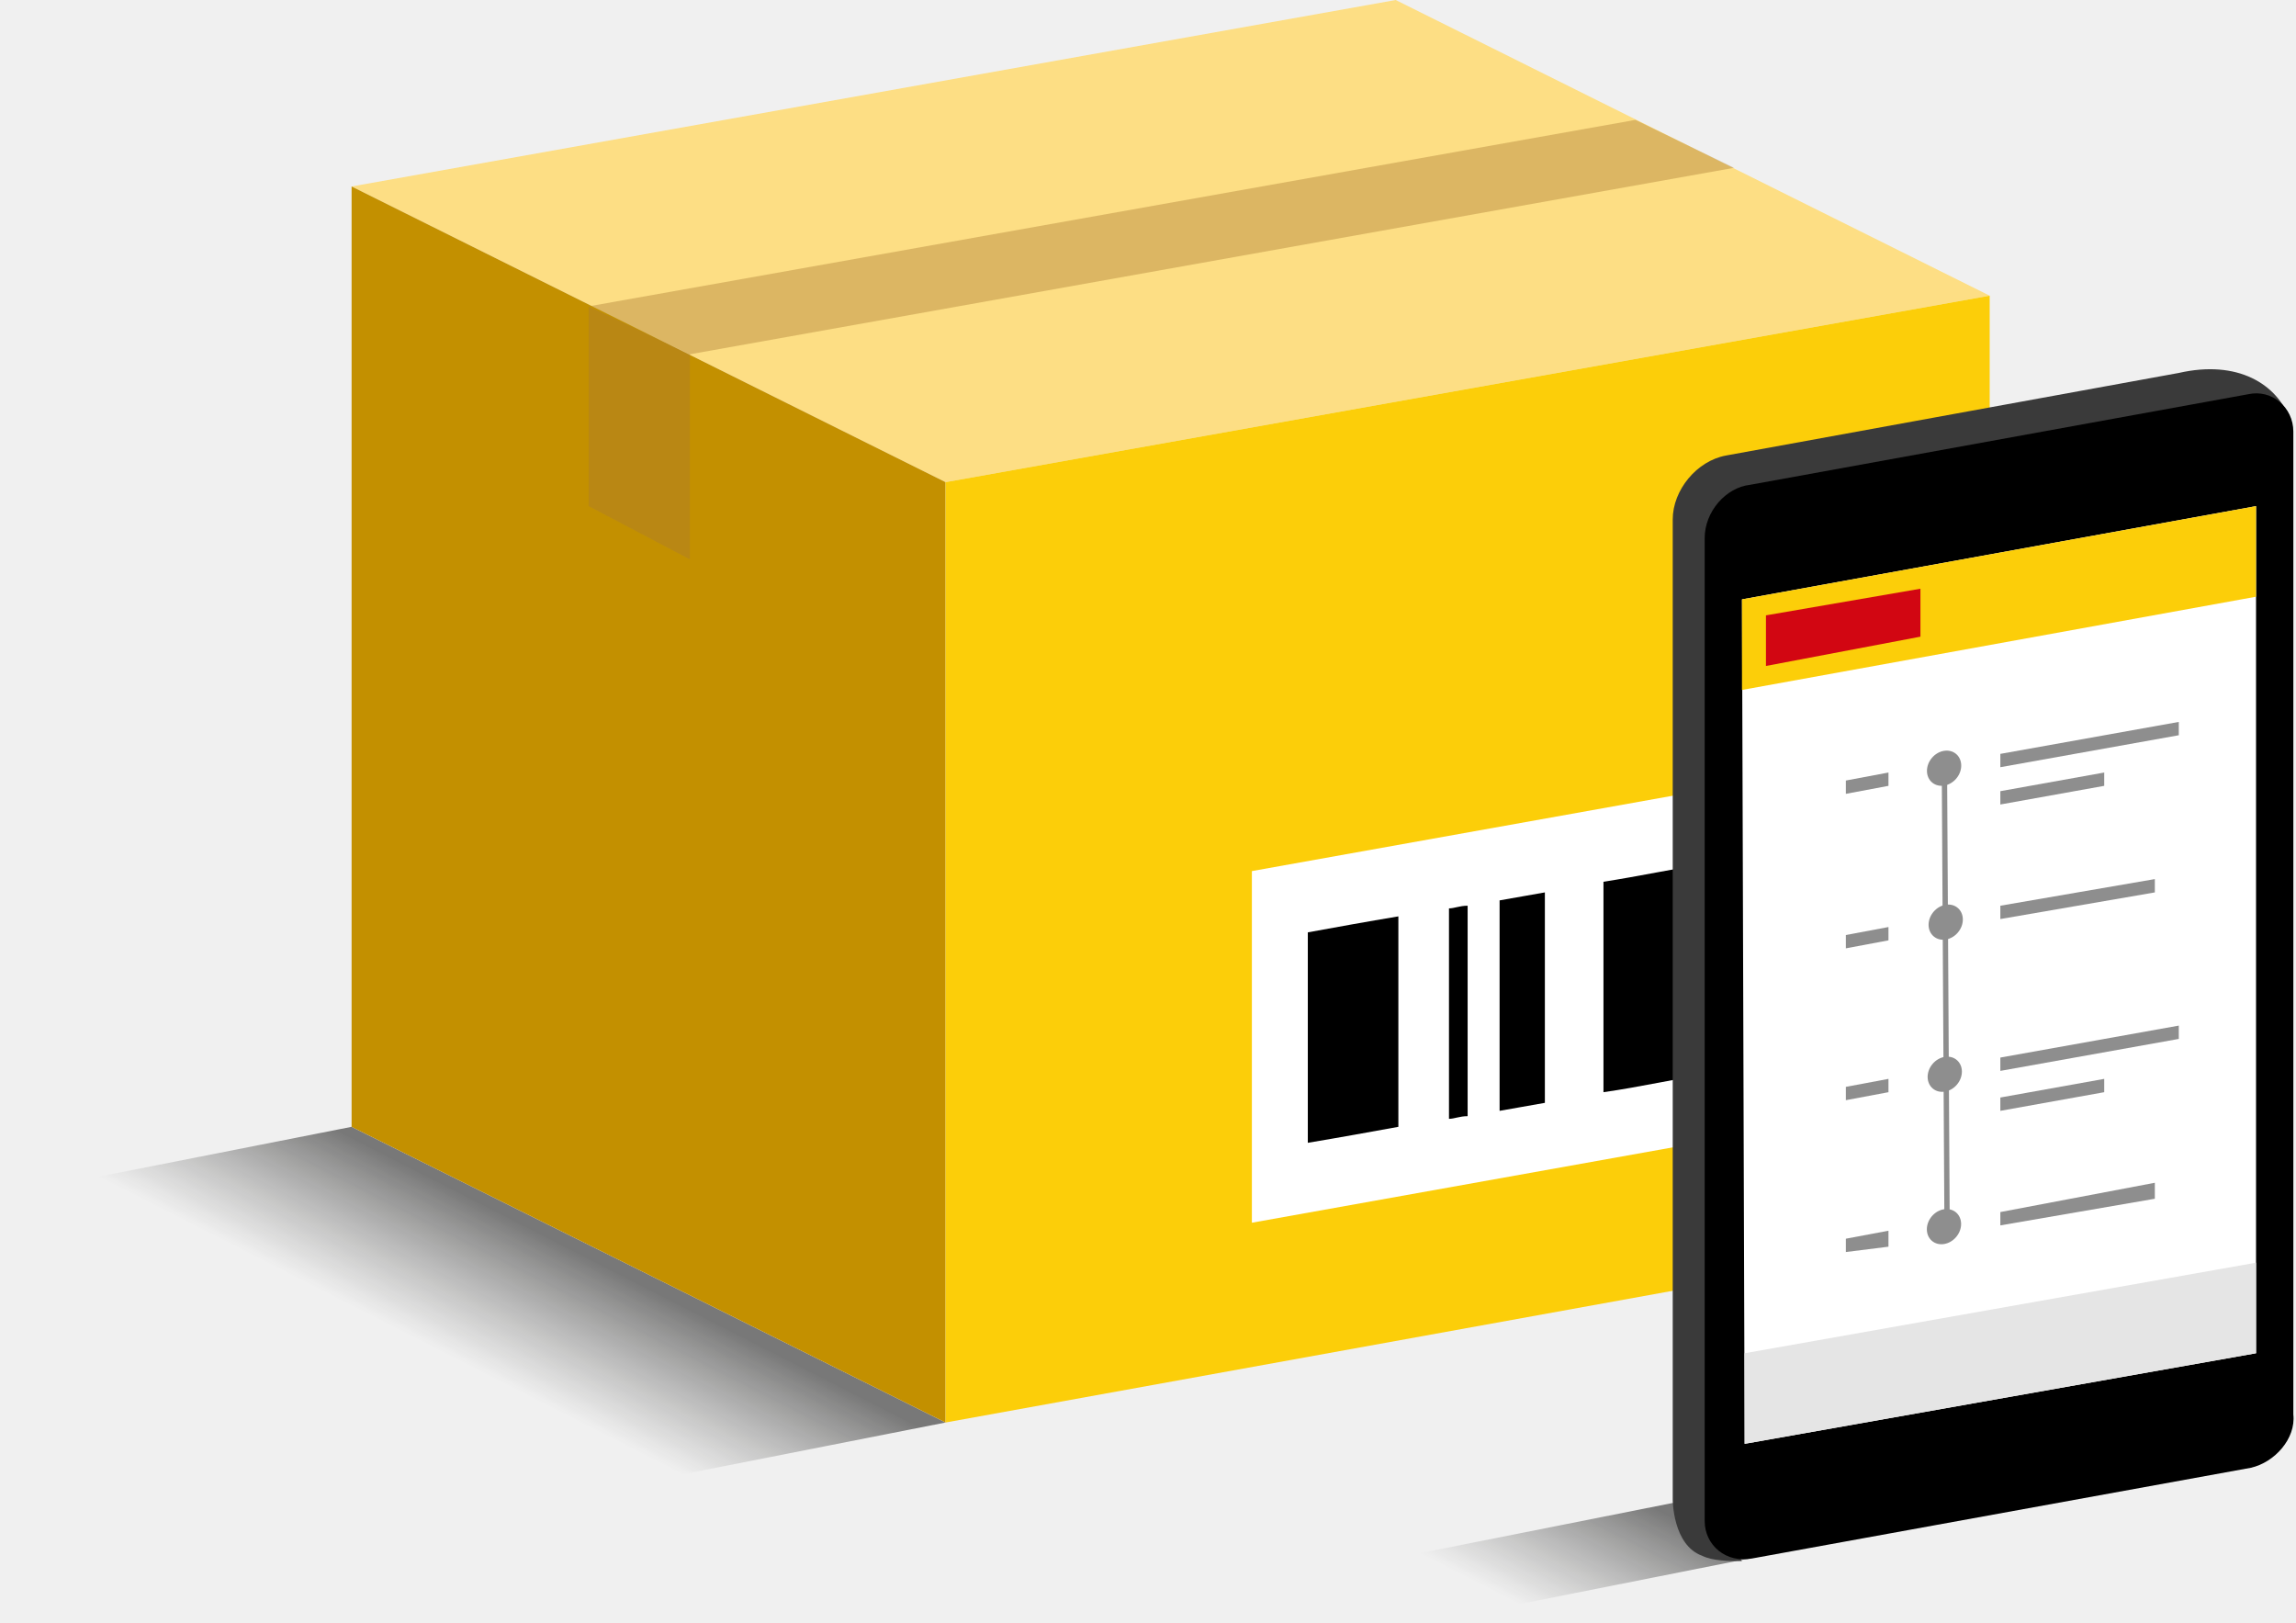
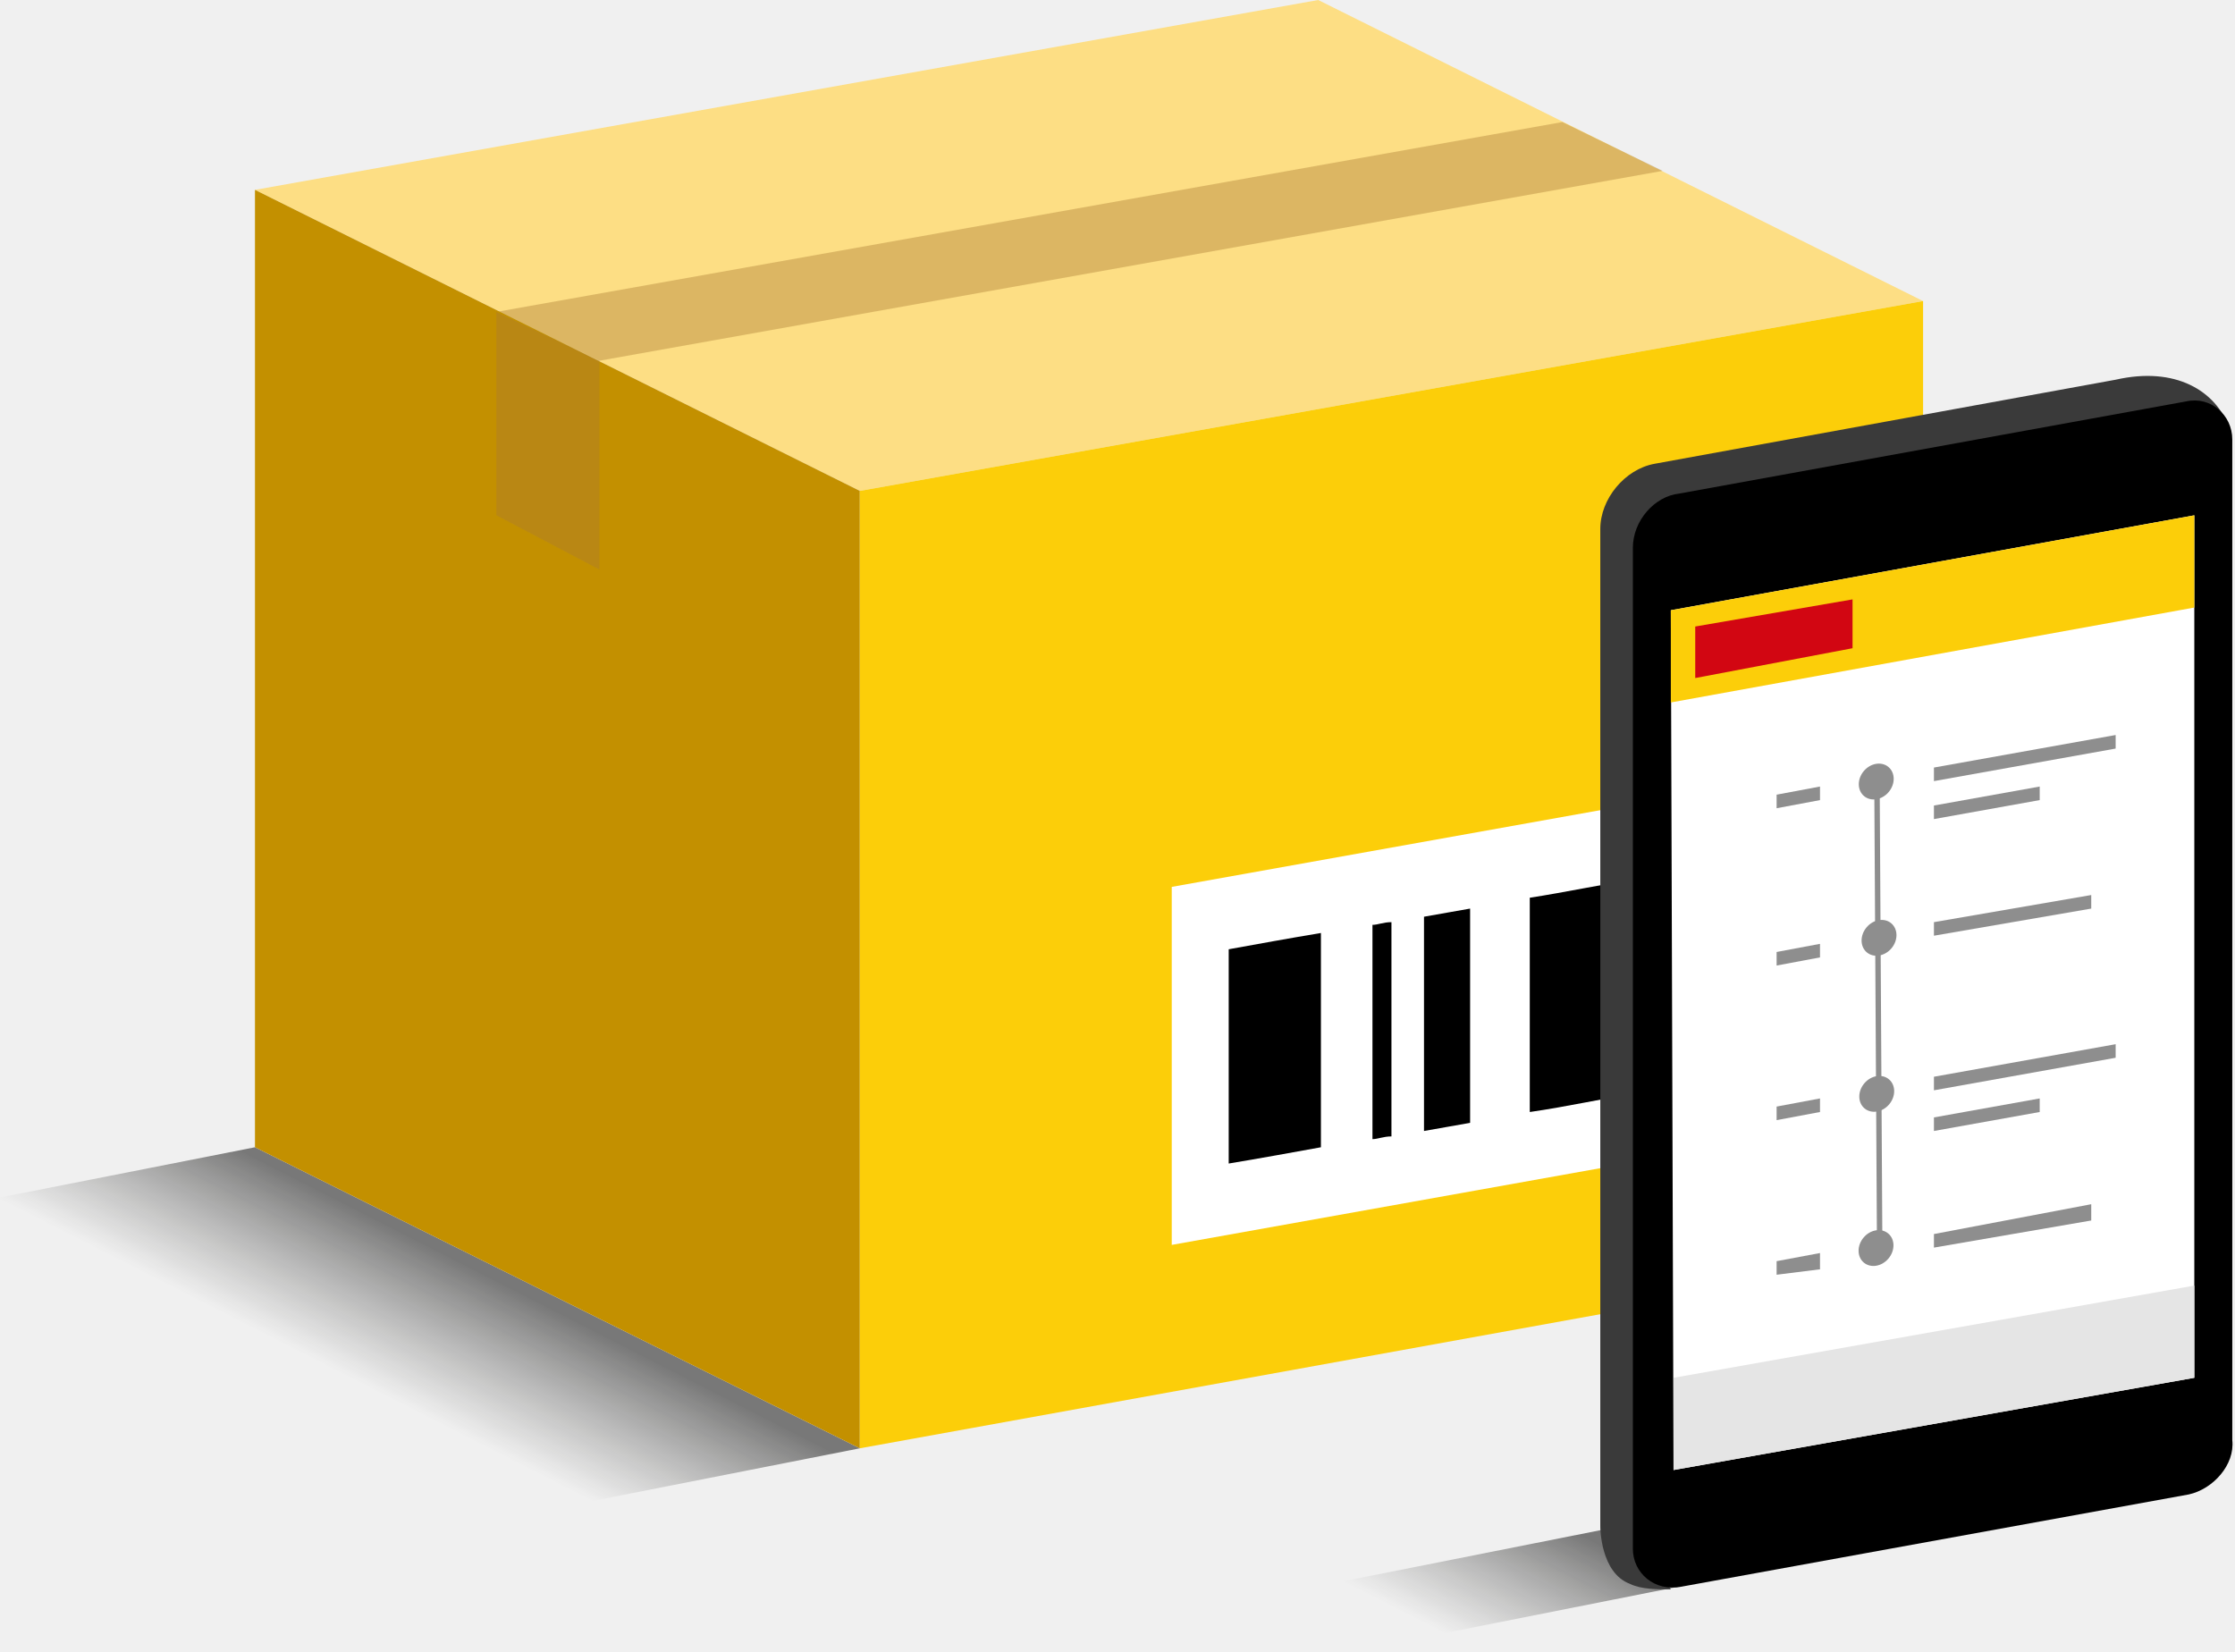
- <svg xmlns="http://www.w3.org/2000/svg" version="1.1" id="Layer_1" x="0px" y="0px" viewBox="0 0 86.2 60.9" style="enable-background:new 0 0 86.2 60.9;" xml:space="preserve">
+ <svg xmlns="http://www.w3.org/2000/svg" version="1.1" id="Layer_1" x="0px" y="0px" viewBox="0 0 82.4 60.9" style="enable-background:new 0 0 82.4 60.9;" xml:space="preserve">
+   <style type="text/css">
+ 	.st0{opacity:0.5;fill:url(#SVGID_1_);enable-background:new    ;}
+ 	.st1{opacity:0.5;fill:url(#SVGID_00000085234402249699617120000015212837390534251422_);enable-background:new    ;}
+ 	.st2{fill:#FDDE84;}
+ 	.st3{opacity:0.4;fill:#AA7B33;enable-background:new    ;}
+ 	.st4{fill:#C39000;}
+ 	.st5{fill:#FCCE09;}
+ 	.st6{fill:#FFFFFF;}
+ 	.st7{fill-rule:evenodd;clip-rule:evenodd;}
+ 	.st8{fill:#3A3A3A;}
+ 	.st9{fill:#E5E5E5;}
+ 	.st10{fill:#D20612;}
+ 	.st11{fill:#8E8E8E;}
+ </style>
  <g>
-     <linearGradient id="SVGID_1_" gradientUnits="userSpaceOnUse" x1="56.354" y1="62.393" x2="60.148" y2="54.947">
+     <linearGradient id="SVGID_1_" gradientUnits="userSpaceOnUse" x1="52.56" y1="-0.499" x2="56.354" y2="6.947" gradientTransform="matrix(1 0 0 -1 0 61.89)">
      <stop offset="0.269" style="stop-color:#1D1D1B;stop-opacity:0" />
      <stop offset="0.511" style="stop-color:#181816;stop-opacity:0.364" />
      <stop offset="0.817" style="stop-color:#080807;stop-opacity:0.825" />
      <stop offset="0.933" style="stop-color:#000000" />
    </linearGradient>
-     <polygon style="opacity:0.5;fill:url(#SVGID_1_);enable-background:new    ;" points="53.6,60.9 66.7,58.3 62.9,56.4 49.8,59  " />
-     <linearGradient id="SVGID_2_" gradientUnits="userSpaceOnUse" x1="15.8" y1="52.923" x2="19.676" y2="45.316">
+     <polygon class="st0" points="49.8,60.9 62.9,58.3 59.1,56.4 46,59  " />
+     <linearGradient id="SVGID_00000083781641549025975140000007971123708931057309_" gradientUnits="userSpaceOnUse" x1="12.037" y1="8.956" x2="15.916" y2="16.567" gradientTransform="matrix(1 0 0 -1 0 61.89)">
      <stop offset="0.269" style="stop-color:#1D1D1B;stop-opacity:0" />
      <stop offset="0.511" style="stop-color:#181816;stop-opacity:0.364" />
      <stop offset="0.817" style="stop-color:#080807;stop-opacity:0.825" />
      <stop offset="0.933" style="stop-color:#000000" />
    </linearGradient>
-     <polygon style="opacity:0.5;fill:url(#SVGID_2_);enable-background:new    ;" points="22.3,56 35.5,53.4 13.2,42.3 0,44.9  " />
-     <polygon style="fill:#FDDE84;" points="35.5,18.1 74.7,11.1 52.4,0 13.2,7  " />
-     <polygon style="opacity:0.4;fill:#AA7B33;" points="25.9,13.3 65.1,6.3 61.4,4.5 22.1,11.5  " />
+     <polygon style="opacity:0.5;fill:url(#SVGID_00000083781641549025975140000007971123708931057309_);enable-background:new    ;" points="   18.5,56 31.7,53.4 9.4,42.3 -3.8,44.9  " />
+     <polygon class="st2" points="31.7,18.1 70.9,11.1 48.6,0 9.4,7  " />
+     <polygon class="st3" points="22.1,13.3 61.3,6.3 57.6,4.5 18.3,11.5  " />
    <g>
-       <polygon style="fill:#C39000;" points="35.5,18.1 35.5,53.4 13.2,42.3 13.2,7   " />
+       <polygon class="st4" points="31.7,18.1 31.7,53.4 9.4,42.3 9.4,7   " />
    </g>
-     <polygon style="opacity:0.4;fill:#AA7B33;" points="25.9,13.3 25.9,21 22.1,19 22.1,11.5  " />
-     <polygon style="fill:#FCCE09;" points="35.5,18.1 35.5,53.4 74.7,46.3 74.7,11.1  " />
-     <polygon style="fill:#FFFFFF;" points="47,32.7 47,45.9 69.9,41.8 69.9,28.6  " />
+     <polygon class="st3" points="22.1,13.3 22.1,21 18.3,19 18.3,11.5  " />
+     <polygon class="st5" points="31.7,18.1 31.7,53.4 70.9,46.3 70.9,11.1  " />
+     <polygon class="st6" points="43.2,32.7 43.2,45.9 66.1,41.8 66.1,28.6  " />
    <g>
      <g>
        <g>
-           <path style="fill-rule:evenodd;clip-rule:evenodd;" d="M60.2,41c1.4-0.2,2.7-0.5,4-0.7c0-2.6,0-5.3,0-7.9      c-1.3,0.2-2.7,0.5-4,0.7C60.2,35.7,60.2,38.4,60.2,41z" />
+           <path class="st7" d="M56.4,41c1.4-0.2,2.7-0.5,4-0.7c0-2.6,0-5.3,0-7.9c-1.3,0.2-2.7,0.5-4,0.7C56.4,35.7,56.4,38.4,56.4,41z" />
        </g>
        <g>
-           <path style="fill-rule:evenodd;clip-rule:evenodd;" d="M49.1,42.9c1.2-0.2,2.3-0.4,3.4-0.6c0-2.6,0-5.3,0-7.9      c-1.2,0.2-2.3,0.4-3.4,0.6C49.1,37.7,49.1,40.3,49.1,42.9z" />
+           <path class="st7" d="M45.3,42.9c1.2-0.2,2.3-0.4,3.4-0.6c0-2.6,0-5.3,0-7.9c-1.2,0.2-2.3,0.4-3.4,0.6      C45.3,37.7,45.3,40.3,45.3,42.9z" />
        </g>
        <g>
-           <path style="fill-rule:evenodd;clip-rule:evenodd;" d="M56.3,41.7c0.6-0.1,1.1-0.2,1.7-0.3c0-2.6,0-5.3,0-7.9      c-0.6,0.1-1.1,0.2-1.7,0.3C56.3,36.4,56.3,39,56.3,41.7z" />
+           <path class="st7" d="M52.5,41.7c0.6-0.1,1.1-0.2,1.7-0.3c0-2.6,0-5.3,0-7.9c-0.6,0.1-1.1,0.2-1.7,0.3      C52.5,36.4,52.5,39,52.5,41.7z" />
        </g>
        <g>
-           <path style="fill-rule:evenodd;clip-rule:evenodd;" d="M67.7,31.8c-0.6,0.1-1.1,0.2-1.7,0.3c0,2.7,0,5.3,0,7.9      c0.6-0.1,1.1-0.2,1.7-0.3C67.7,37,67.7,34.4,67.7,31.8z" />
+           <path class="st7" d="M63.9,31.8c-0.6,0.1-1.1,0.2-1.7,0.3c0,2.7,0,5.3,0,7.9c0.6-0.1,1.1-0.2,1.7-0.3      C63.9,37,63.9,34.4,63.9,31.8z" />
        </g>
        <g>
-           <path style="fill-rule:evenodd;clip-rule:evenodd;" d="M54.4,42c0.2,0,0.4-0.1,0.7-0.1c0-2.6,0-5.3,0-7.9      c-0.3,0-0.5,0.1-0.7,0.1C54.4,36.8,54.4,39.4,54.4,42z" />
+           <path class="st7" d="M50.6,42c0.2,0,0.4-0.1,0.7-0.1c0-2.6,0-5.3,0-7.9c-0.3,0-0.5,0.1-0.7,0.1C50.6,36.8,50.6,39.4,50.6,42z" />
        </g>
      </g>
    </g>
-     <path style="fill:#3A3A3A;" d="M64.6,57.4L83.3,54c0.9-0.2,1.7-1.1,1.7-2l1-36.2c-0.5-1.4-2-2.3-4.2-1.8l-17,3.1   c-1.1,0.2-2,1.3-2,2.4l0,36.8c0,0,0,1.7,1.1,2.1c0.4,0.2,1,0.2,1.5,0.2" />
-     <path d="M84.5,55.1l-18.7,3.4C64.8,58.7,64,58,64,57.1l0-36.9c0-1,0.8-1.9,1.7-2l18.7-3.4c0.9-0.2,1.7,0.5,1.7,1.4l0,36.9   C86.2,54,85.4,54.9,84.5,55.1z" />
-     <polygon style="fill:#FFFFFF;" points="84.7,50.8 65.5,54.2 65.4,22.5 84.7,19  " />
-     <polygon style="fill:#FCCE09;" points="84.7,22.4 65.4,25.9 65.4,22.5 84.7,19  " />
-     <polygon style="fill:#E5E5E5;" points="84.7,50.8 65.5,54.2 65.5,50.8 84.7,47.4  " />
+     <path class="st8" d="M60.8,57.4L79.5,54c0.9-0.2,1.7-1.1,1.7-2l1-36.2c-0.5-1.4-2-2.3-4.2-1.8l-17,3.1c-1.1,0.2-2,1.3-2,2.4v36.8   c0,0,0,1.7,1.1,2.1c0.4,0.2,1,0.2,1.5,0.2" />
+     <path d="M80.7,55.1L62,58.5c-1,0.2-1.8-0.5-1.8-1.4V20.2c0-1,0.8-1.9,1.7-2l18.7-3.4c0.9-0.2,1.7,0.5,1.7,1.4v36.9   C82.4,54,81.6,54.9,80.7,55.1z" />
+     <polygon class="st6" points="80.9,50.8 61.7,54.2 61.6,22.5 80.9,19  " />
+     <polygon class="st5" points="80.9,22.4 61.6,25.9 61.6,22.5 80.9,19  " />
+     <polygon class="st9" points="80.9,50.8 61.7,54.2 61.7,50.8 80.9,47.4  " />
    <g>
-       <polygon style="fill:#D20612;" points="72.1,23.9 66.3,25 66.3,23.1 72.1,22.1   " />
+       <polygon class="st10" points="68.3,23.9 62.5,25 62.5,23.1 68.3,22.1   " />
    </g>
    <g>
-       <polygon style="fill:#8E8E8E;" points="73,46 72.9,28.8 73.1,28.8 73.2,46   " />
+       <polygon class="st11" points="69.2,46 69.1,28.8 69.3,28.8 69.4,46   " />
    </g>
-     <ellipse transform="matrix(0.6424 -0.7664 0.7664 0.6424 4.0207 66.2842)" style="fill:#8E8E8E;" cx="73" cy="28.8" rx="0.7" ry="0.6" />
-     <ellipse transform="matrix(0.6424 -0.7664 0.7664 0.6424 -0.3636 68.337)" style="fill:#8E8E8E;" cx="73" cy="34.6" rx="0.7" ry="0.6" />
-     <polygon style="fill:#8E8E8E;" points="70.9,29 69.3,29.3 69.3,29.8 70.9,29.5  " />
-     <polygon style="fill:#8E8E8E;" points="70.9,34.8 69.3,35.1 69.3,35.6 70.9,35.3  " />
-     <polygon style="fill:#8E8E8E;" points="81.8,27.1 75.1,28.3 75.1,28.8 81.8,27.6  " />
-     <polygon style="fill:#8E8E8E;" points="80.9,33 75.1,34 75.1,34.5 80.9,33.5  " />
-     <polygon style="fill:#8E8E8E;" points="75.1,29.7 75.1,30.2 79,29.5 79,29  " />
-     <ellipse transform="matrix(0.6424 -0.7664 0.7664 0.6424 -4.7678 70.3851)" style="fill:#8E8E8E;" cx="73" cy="40.3" rx="0.7" ry="0.6" />
-     <polygon style="fill:#8E8E8E;" points="70.9,40.5 69.3,40.8 69.3,41.3 70.9,41  " />
-     <polygon style="fill:#8E8E8E;" points="81.8,38.5 75.1,39.7 75.1,40.2 81.8,39  " />
-     <polygon style="fill:#8E8E8E;" points="75.1,41.2 75.1,41.7 79,41 79,40.5  " />
-     <ellipse transform="matrix(0.6424 -0.7664 0.7664 0.6424 -9.1655 72.4442)" style="fill:#8E8E8E;" cx="73" cy="46" rx="0.7" ry="0.6" />
-     <polygon style="fill:#8E8E8E;" points="70.9,46.2 69.3,46.5 69.3,47 70.9,46.8  " />
-     <polygon style="fill:#8E8E8E;" points="80.9,44.4 75.1,45.5 75.1,46 80.9,45  " />
+     <ellipse transform="matrix(0.6424 -0.7664 0.7664 0.6424 2.6472 63.3493)" class="st11" cx="69.2" cy="28.8" rx="0.7" ry="0.6" />
+     <ellipse transform="matrix(0.6424 -0.7664 0.7664 0.6424 -1.7597 65.4625)" class="st11" cx="69.3" cy="34.6" rx="0.7" ry="0.6" />
+     <polygon class="st11" points="67.1,29 65.5,29.3 65.5,29.8 67.1,29.5  " />
+     <polygon class="st11" points="67.1,34.8 65.5,35.1 65.5,35.6 67.1,35.3  " />
+     <polygon class="st11" points="78,27.1 71.3,28.3 71.3,28.8 78,27.6  " />
+     <polygon class="st11" points="77.1,33 71.3,34 71.3,34.5 77.1,33.5  " />
+     <polygon class="st11" points="71.3,29.7 71.3,30.2 75.2,29.5 75.2,29  " />
+     <ellipse transform="matrix(0.6424 -0.7664 0.7664 0.6424 -6.1484 67.477)" class="st11" cx="69.2" cy="40.3" rx="0.7" ry="0.6" />
+     <polygon class="st11" points="67.1,40.5 65.5,40.8 65.5,41.3 67.1,41  " />
+     <polygon class="st11" points="78,38.5 71.3,39.7 71.3,40.2 78,39  " />
+     <polygon class="st11" points="71.3,41.2 71.3,41.7 75.2,41 75.2,40.5  " />
+     <ellipse transform="matrix(0.6424 -0.7664 0.7664 0.6424 -10.5431 69.5005)" class="st11" cx="69.2" cy="46" rx="0.7" ry="0.6" />
+     <polygon class="st11" points="67.1,46.2 65.5,46.5 65.5,47 67.1,46.8  " />
+     <polygon class="st11" points="77.1,44.4 71.3,45.5 71.3,46 77.1,45  " />
  </g>
</svg>
